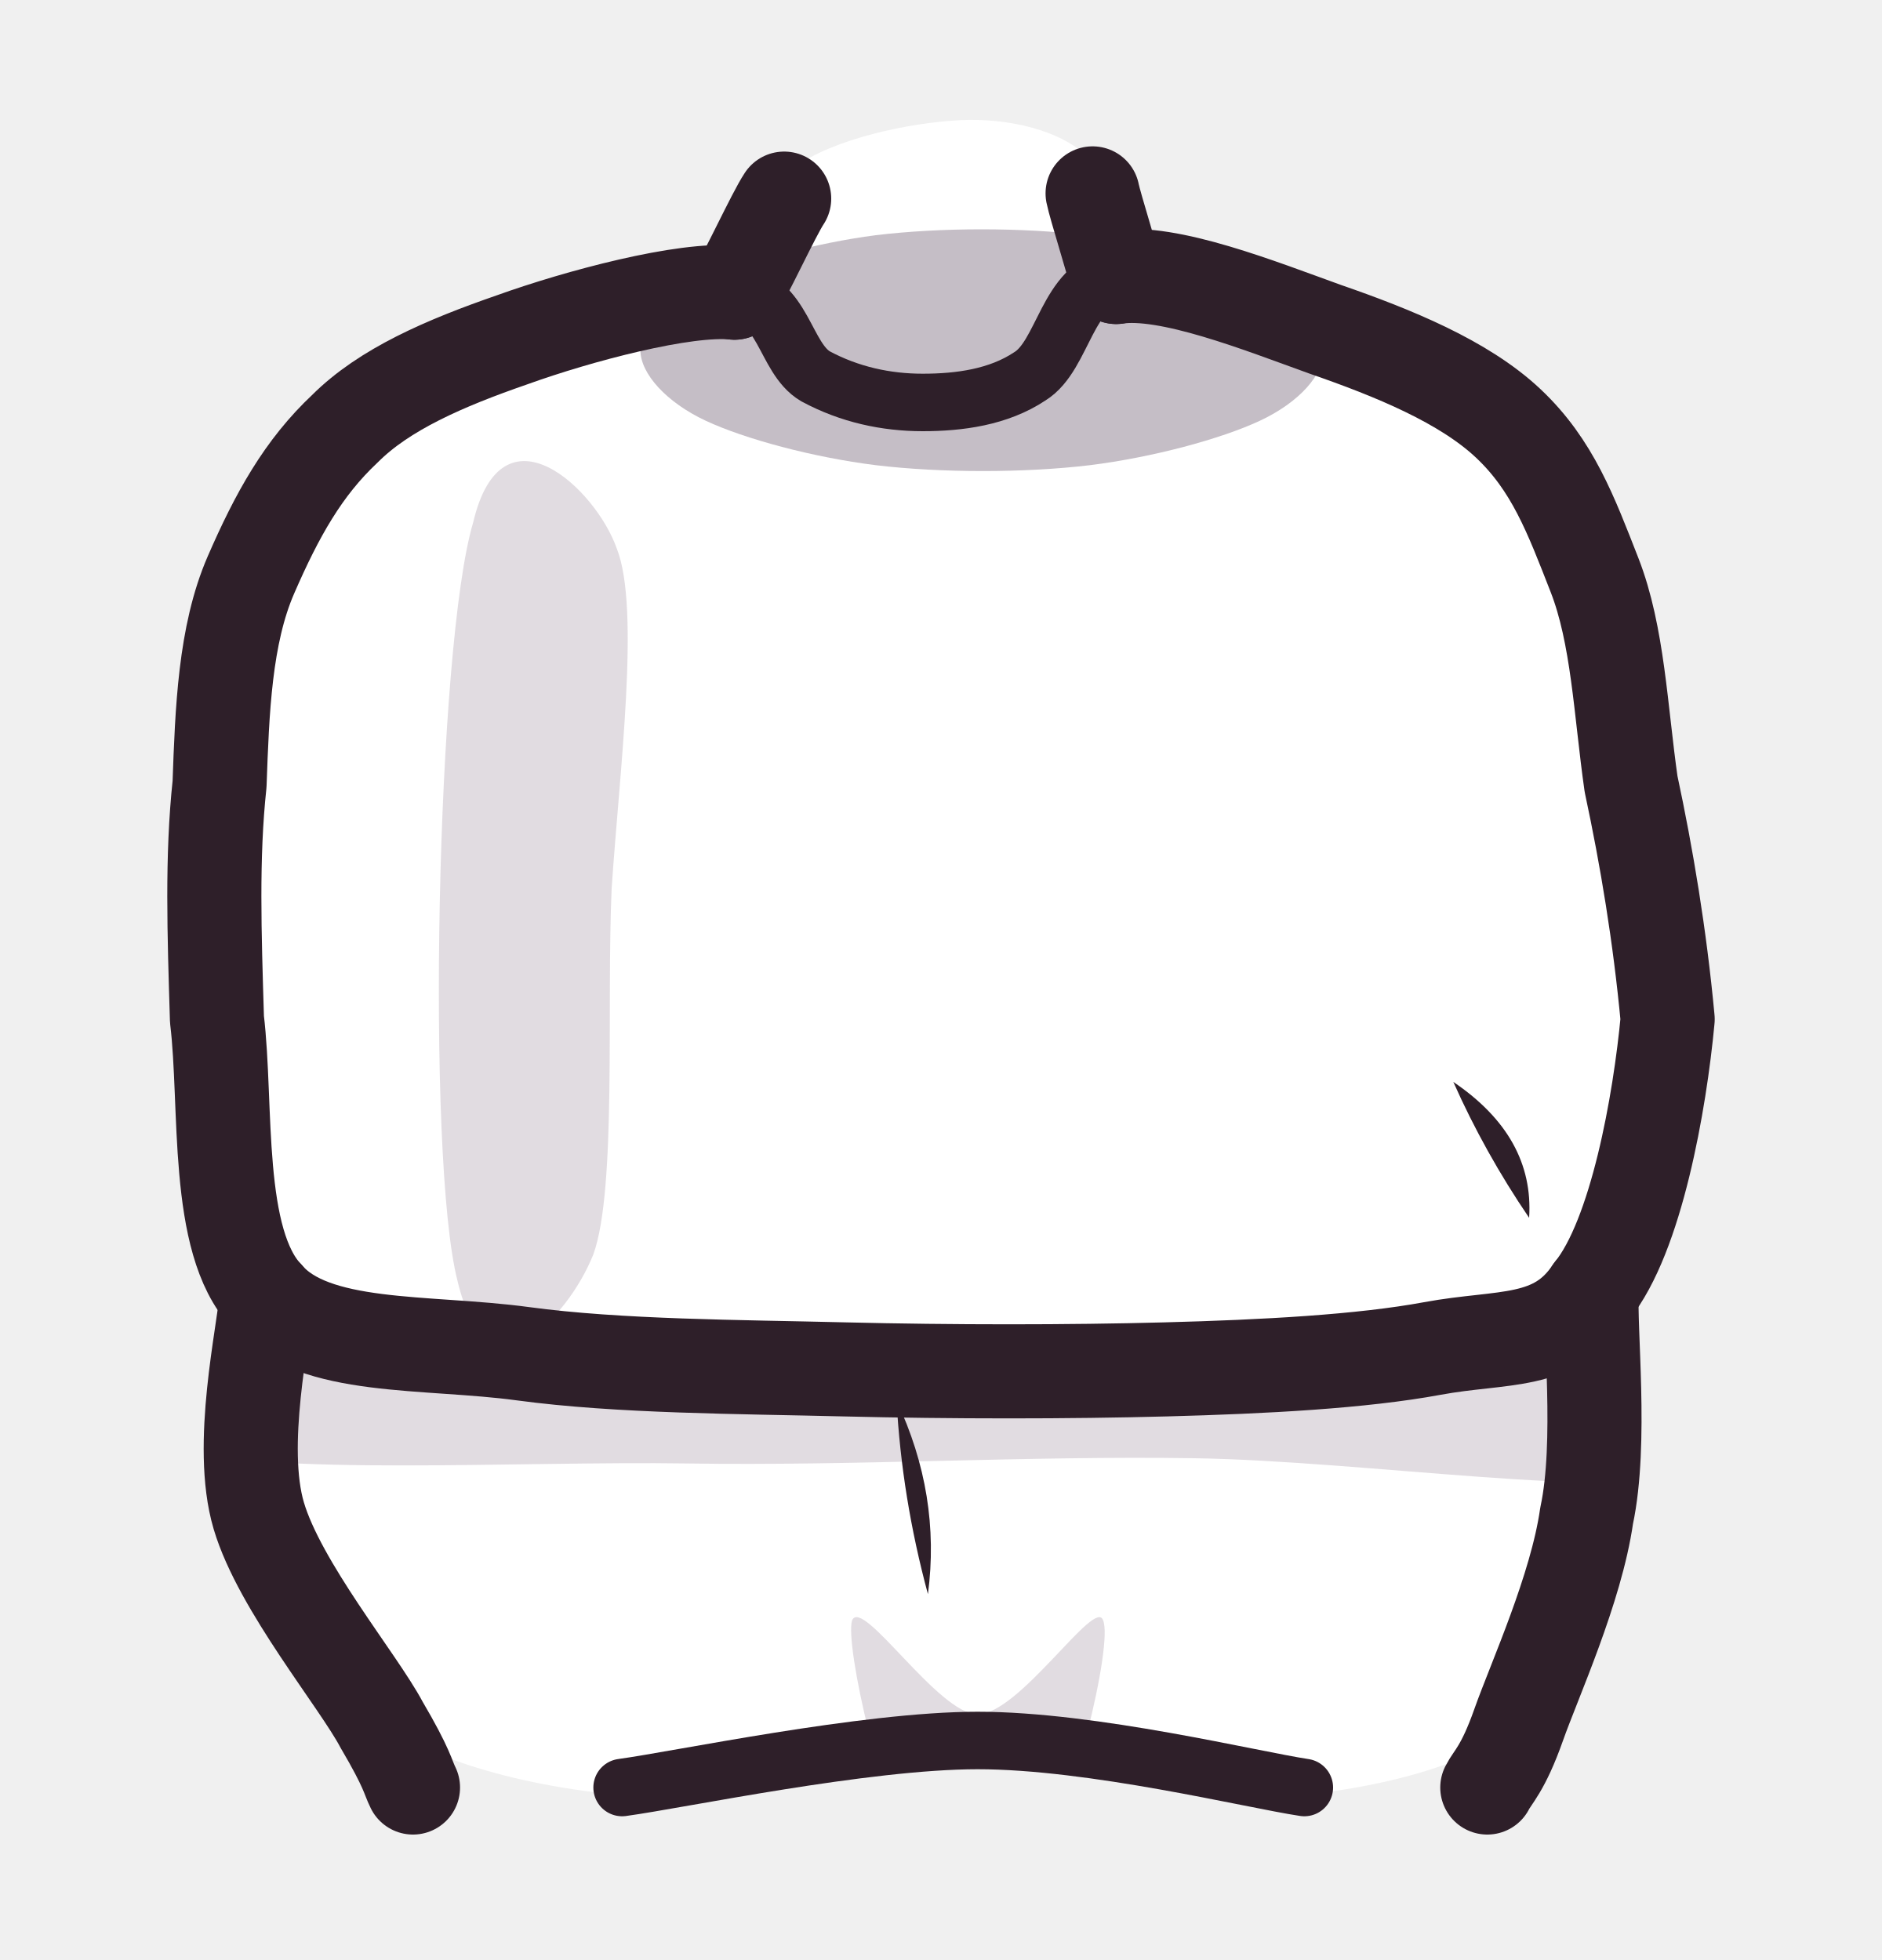
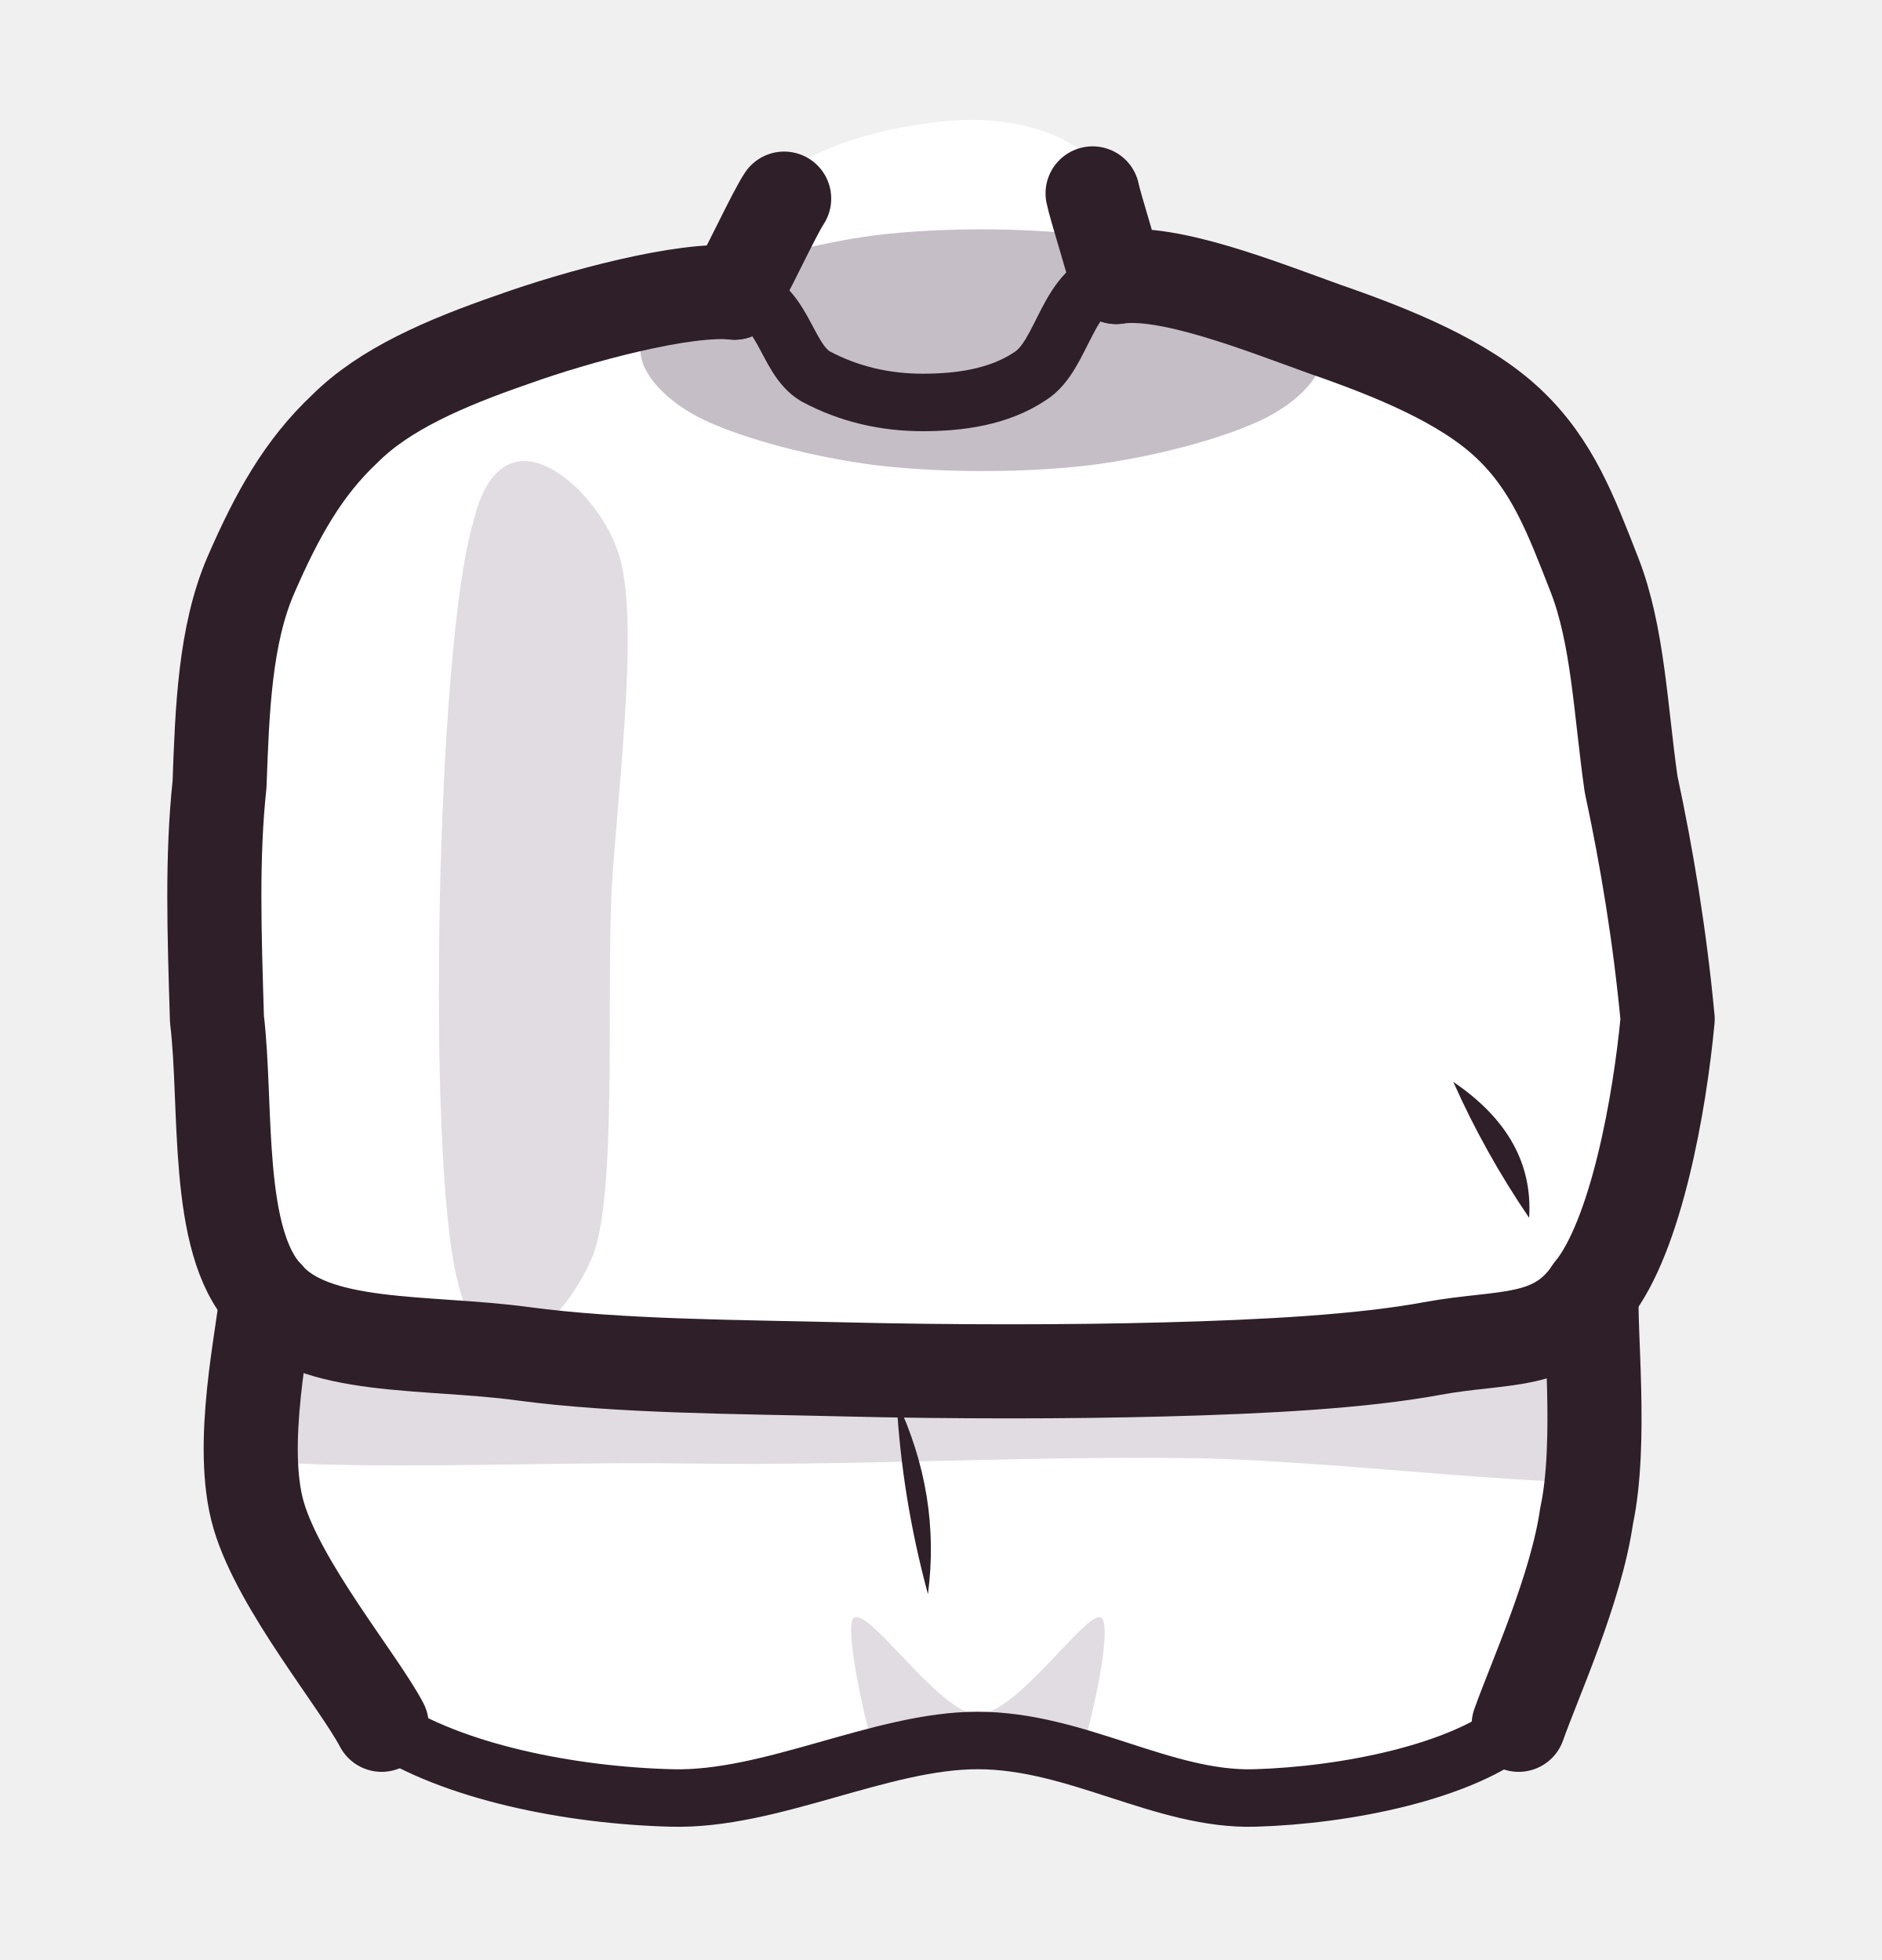
<svg xmlns="http://www.w3.org/2000/svg" viewBox="0 0 72 75" width="72" height="75">
  <defs>
    <path id="person-torso-2-front-shirt" d="M28.1 11.2C26.2 11 22.1 12.1 19.6 13C17 13.9 14.7 14.9 13.2 16.4C11.6 17.9 10.6 19.7 9.6 22C8.6 24.3 8.5 27.2 8.4 30C8.1 32.8 8.2 35.7 8.3 39C8.7 42.3 8.2 47.5 10.2 49.6C12 51.7 16.3 51.3 20 51.8C23.7 52.3 28.3 52.3 32.3 52.4C36.4 52.5 40.9 52.5 44.6 52.4C48.4 52.3 52.1 52.1 54.8 51.6C57.5 51.1 59.5 51.5 60.9 49.4C62.6 47.3 63.5 42.2 63.8 39C63.5 35.8 63 32.8 62.4 30C62 27.2 61.9 24.3 61 22C60.1 19.7 59.4 17.8 57.7 16.2C56 14.6 53.3 13.5 50.7 12.6C48.2 11.7 44.7 10.3 42.7 10.6C40.8 10.9 40.7 13.6 39.4 14.4C38.2 15.2 36.7 15.4 35.3 15.4C33.9 15.4 32.5 15.1 31.2 14.4C30 13.7 30 11.4 28.1 11.2Z" />
    <path id="person-torso-2-front-hips" d="M10.2 49.6C12 51.7 16.3 51.3 20 51.8C23.7 52.3 28.3 52.3 32.3 52.4C36.4 52.5 40.9 52.5 44.6 52.4C48.4 52.3 52.1 52.1 54.8 51.6C57.5 51.1 59.5 51.5 60.9 49.4C60.8 50.8 61.3 55.2 60.7 58C60.3 60.8 60.1 64.2 58.1 66C56 67.8 51.5 68.7 48 68.8C44.5 68.9 41.2 66.6 37.4 66.6C33.7 66.6 29.5 68.9 25.7 68.8C21.8 68.7 17.3 67.8 14.6 66C12 64.2 10.7 60.7 9.9 58C9.1 55.3 10.1 51 10.2 49.6Z" />
    <path id="person-torso-2-front-neck" d="M42.7 10.6C40.8 10.9 40.7 13.6 39.4 14.4C38.2 15.2 36.7 15.4 35.3 15.4C33.9 15.4 32.5 15.1 31.2 14.4C30 13.7 30 11.4 28.1 11.2C28.5 10.4 28.9 7.5 30.4 6.4C31.9 5.3 34.8 4.7 36.7 4.6C38.6 4.5 40.6 5 41.6 6C42.6 7 42.5 9.8 42.7 10.6Z" />
    <clipPath id="person-torso-2-front-clip">
      <use href="#person-torso-2-front-shirt" />
      <use href="#person-torso-2-front-hips" />
      <use href="#person-torso-2-front-neck" />
    </clipPath>
  </defs>
  <g id="fill-skin">
    <use href="#person-torso-2-front-neck" fill="#ffffff" />
  </g>
  <g id="fill-top">
    <use href="#person-torso-2-front-shirt" fill="#ffffff" />
  </g>
  <g id="fill-bottom">
    <use href="#person-torso-2-front-hips" fill="#ffffff" />
  </g>
  <g id="shade" clip-path="url(#person-torso-2-front-clip)">
    <path d="M50.6 13.4C50.7 14.3 49.7 15.4 48.2 16.1C46.7 16.8 44.1 17.5 41.7 17.8C39.2 18.1 36 18.1 33.5 17.8C31.1 17.5 28.5 16.8 27 16.1C25.5 15.4 24.5 14.3 24.5 13.4C24.6 12.5 25.6 11.4 27.1 10.7C28.6 10 31.2 9.3 33.5 9C36 8.7 39.1 8.7 41.6 9C44 9.3 46.6 10 48 10.7C49.5 11.4 50.6 12.5 50.6 13.4Z" fill="#3f2541" fill-opacity="0.3" />
    <path d="M6.5 49.6C9.8 49.1 19.7 51.9 26.2 52.4C32.7 52.9 39.3 52.9 45.9 52.4C52.6 51.9 63.1 48.9 66.3 49.6C69.5 50.3 68.7 55.4 65.2 56.4C61.8 57.4 52.2 55.9 45.7 55.8C39.3 55.7 32.7 56.1 26.3 56C19.8 55.9 10.2 56.5 6.8 55.4C3.4 54.3 3.2 50.1 6.5 49.6Z" fill="#3f2541" fill-opacity="0.16" />
    <path d="M18.1 20C19.2 15.3 22.8 18.7 23.6 21C24.5 23.3 23.7 29.5 23.4 34C23.2 38.5 23.6 45.5 22.7 48C21.7 50.5 18.6 53.7 17.5 49C16.3 44.3 16.7 24.7 18.1 20Z" fill="#3f2541" fill-opacity="0.16" />
    <path d="M32.6 62C33 61.1 35.9 65.6 37.4 65.6C39 65.6 41.9 61.1 42.2 62C42.6 62.9 41 69.5 39.8 71C38.6 72.5 36.2 72.5 35 71C33.8 69.5 32.3 62.9 32.6 62Z" fill="#3f2541" fill-opacity="0.16" />
  </g>
  <g id="ink">
    <path d="M28.1 11.2C26.2 11 22.1 12.1 19.6 13C17 13.9 14.7 14.9 13.2 16.4C11.6 17.9 10.6 19.7 9.6 22C8.6 24.3 8.5 27.2 8.4 30C8.1 32.8 8.2 35.7 8.3 39C8.7 42.3 8.2 47.5 10.2 49.6C12 51.7 16.3 51.3 20 51.8C23.7 52.3 28.3 52.3 32.3 52.4C36.4 52.5 40.9 52.5 44.6 52.4C48.4 52.3 52.1 52.1 54.8 51.6C57.5 51.1 59.5 51.5 60.9 49.4C62.6 47.3 63.5 42.2 63.8 39C63.5 35.8 63 32.8 62.4 30C62 27.2 61.9 24.3 61 22C60.1 19.7 59.4 17.8 57.7 16.2C56 14.6 53.3 13.5 50.7 12.6C48.2 11.7 44.7 10.3 42.7 10.6" fill="none" stroke="#2e1f29" stroke-width="3.6" stroke-linecap="round" stroke-linejoin="round" />
    <path d="M28.1 11.2C28.5 10.6 29.6 8.2 30 7.6" fill="none" stroke="#2e1f29" stroke-width="3.6" stroke-linecap="round" stroke-linejoin="round" />
    <path d="M42.7 10.6C42.6 10.1 41.9 7.9 41.8 7.4" fill="none" stroke="#2e1f29" stroke-width="3.6" stroke-linecap="round" stroke-linejoin="round" />
    <path d="M42.7 10.6C40.8 10.9 40.7 13.6 39.4 14.4C38.2 15.2 36.7 15.4 35.3 15.4C33.9 15.4 32.5 15.1 31.2 14.4C30 13.7 30 11.4 28.1 11.2" fill="none" stroke="#2e1f29" stroke-width="2.2" stroke-linecap="round" stroke-linejoin="round" />
    <path d="M10.2 49.6C12 51.7 16.3 51.3 20 51.8C23.7 52.3 28.3 52.3 32.3 52.4C36.4 52.5 40.9 52.5 44.6 52.4C48.4 52.3 52.1 52.1 54.8 51.6C57.5 51.1 59.5 51.5 60.9 49.4" fill="none" stroke="#2e1f29" stroke-width="2.2" stroke-linecap="round" stroke-linejoin="round" />
-     <path d="M60.9 49.4C60.8 50.8 61.3 55.2 60.7 58C60.3 60.8 58.7 64.3 58.1 66C57.5 67.7 57.1 68 56.9 68.4" fill="none" stroke="#2e1f29" stroke-width="3.6" stroke-linecap="round" stroke-linejoin="round" />
-     <path d="M10.2 49.6C10.1 51 9.1 55.3 9.9 58C10.7 60.7 13.7 64.3 14.6 66C15.6 67.7 15.6 68 15.8 68.4" fill="none" stroke="#2e1f29" stroke-width="3.6" stroke-linecap="round" stroke-linejoin="round" />
-     <path d="M49.9 68.4C47.9 68.1 41.8 66.6 37.4 66.6C33.1 66.6 26 68.1 23.8 68.4" fill="none" stroke="#2e1f29" stroke-width="2.2" stroke-linecap="round" stroke-linejoin="round" />
+     <path d="M60.9 49.4C60.8 50.8 61.3 55.2 60.7 58C60.3 60.8 58.7 64.3 58.1 66" fill="none" stroke="#2e1f29" stroke-width="3.6" stroke-linecap="round" stroke-linejoin="round" />
+     <path d="M10.2 49.6C10.1 51 9.1 55.3 9.9 58C10.7 60.7 13.7 64.3 14.6 66" fill="none" stroke="#2e1f29" stroke-width="3.6" stroke-linecap="round" stroke-linejoin="round" />
+     <path d="M58.1 66C56 67.8 51.5 68.7 48 68.8C44.5 68.9 41.2 66.6 37.4 66.6C33.7 66.6 29.5 68.9 25.7 68.8C21.8 68.7 17.3 67.8 14.6 66" fill="none" stroke="#2e1f29" stroke-width="2.2" stroke-linecap="round" stroke-linejoin="round" />
    <path d="M55.6 41.4Q58.7 43.5 58.5 46.6Q56.8 44.1 55.6 41.4Z" fill="#2e1f29" />
    <path d="M34.3 53.6Q36 57.2 35.5 61Q34.5 57.3 34.3 53.6Z" fill="#2e1f29" />
  </g>
</svg>
